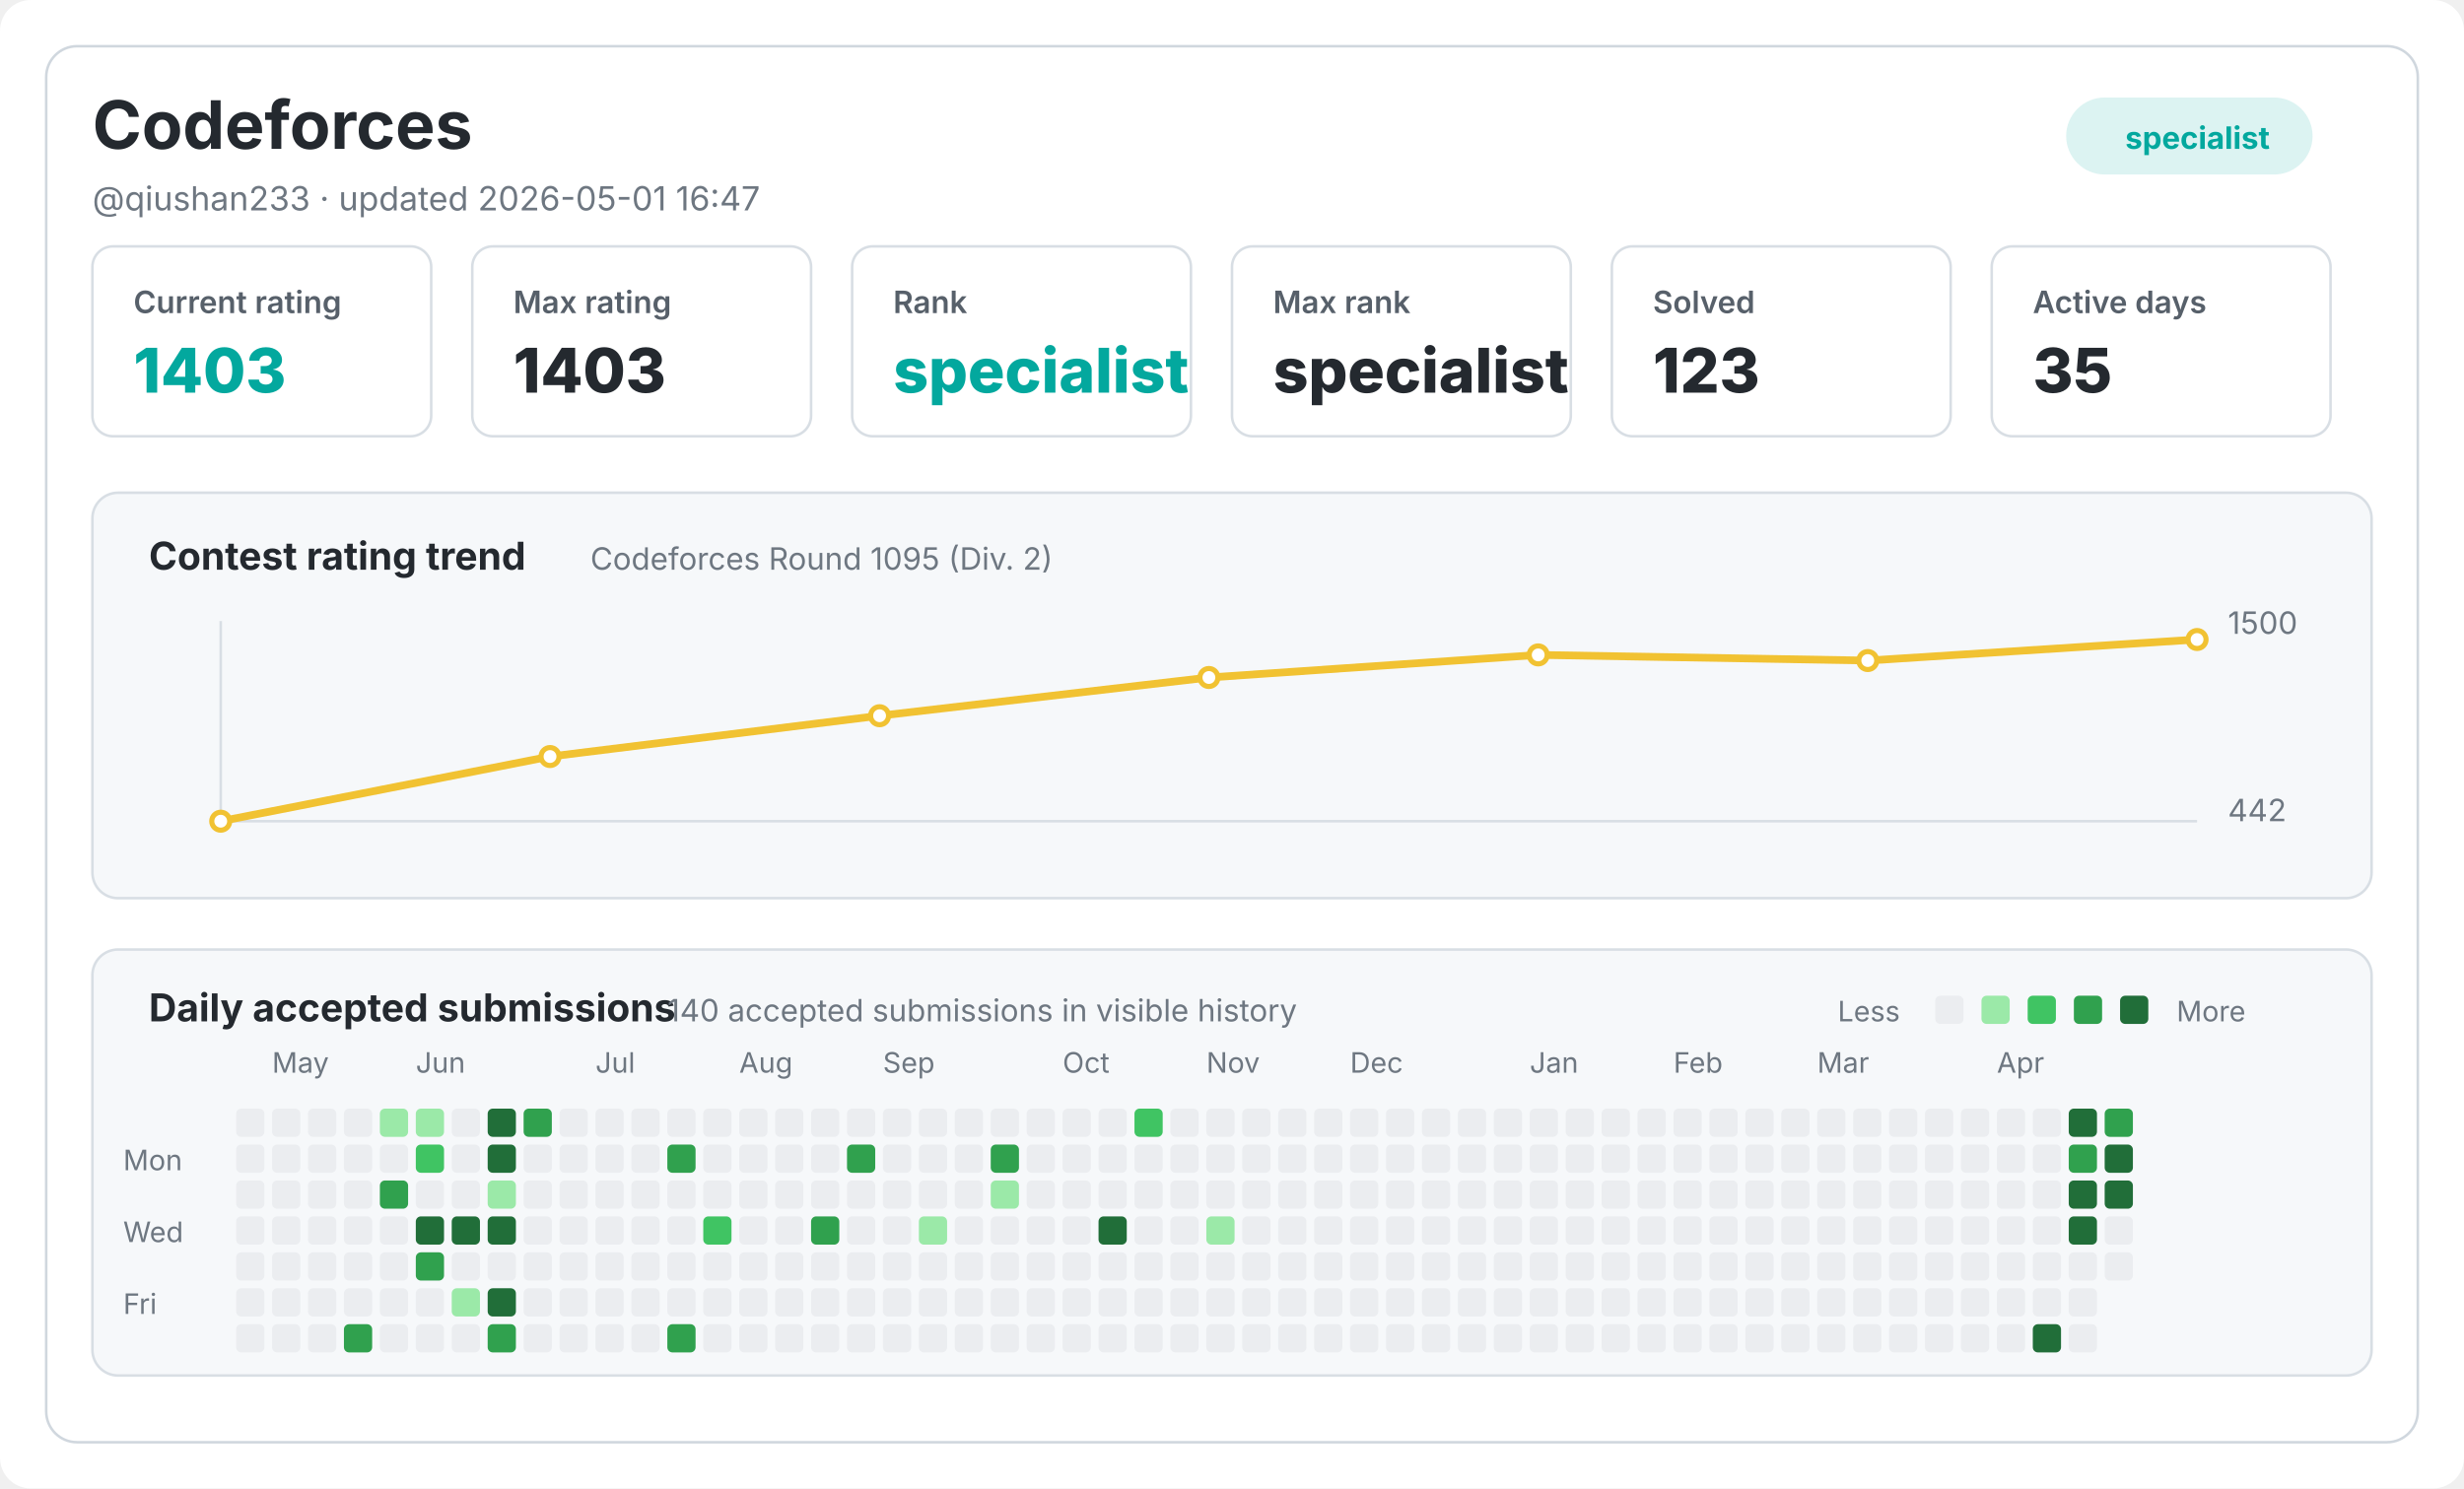
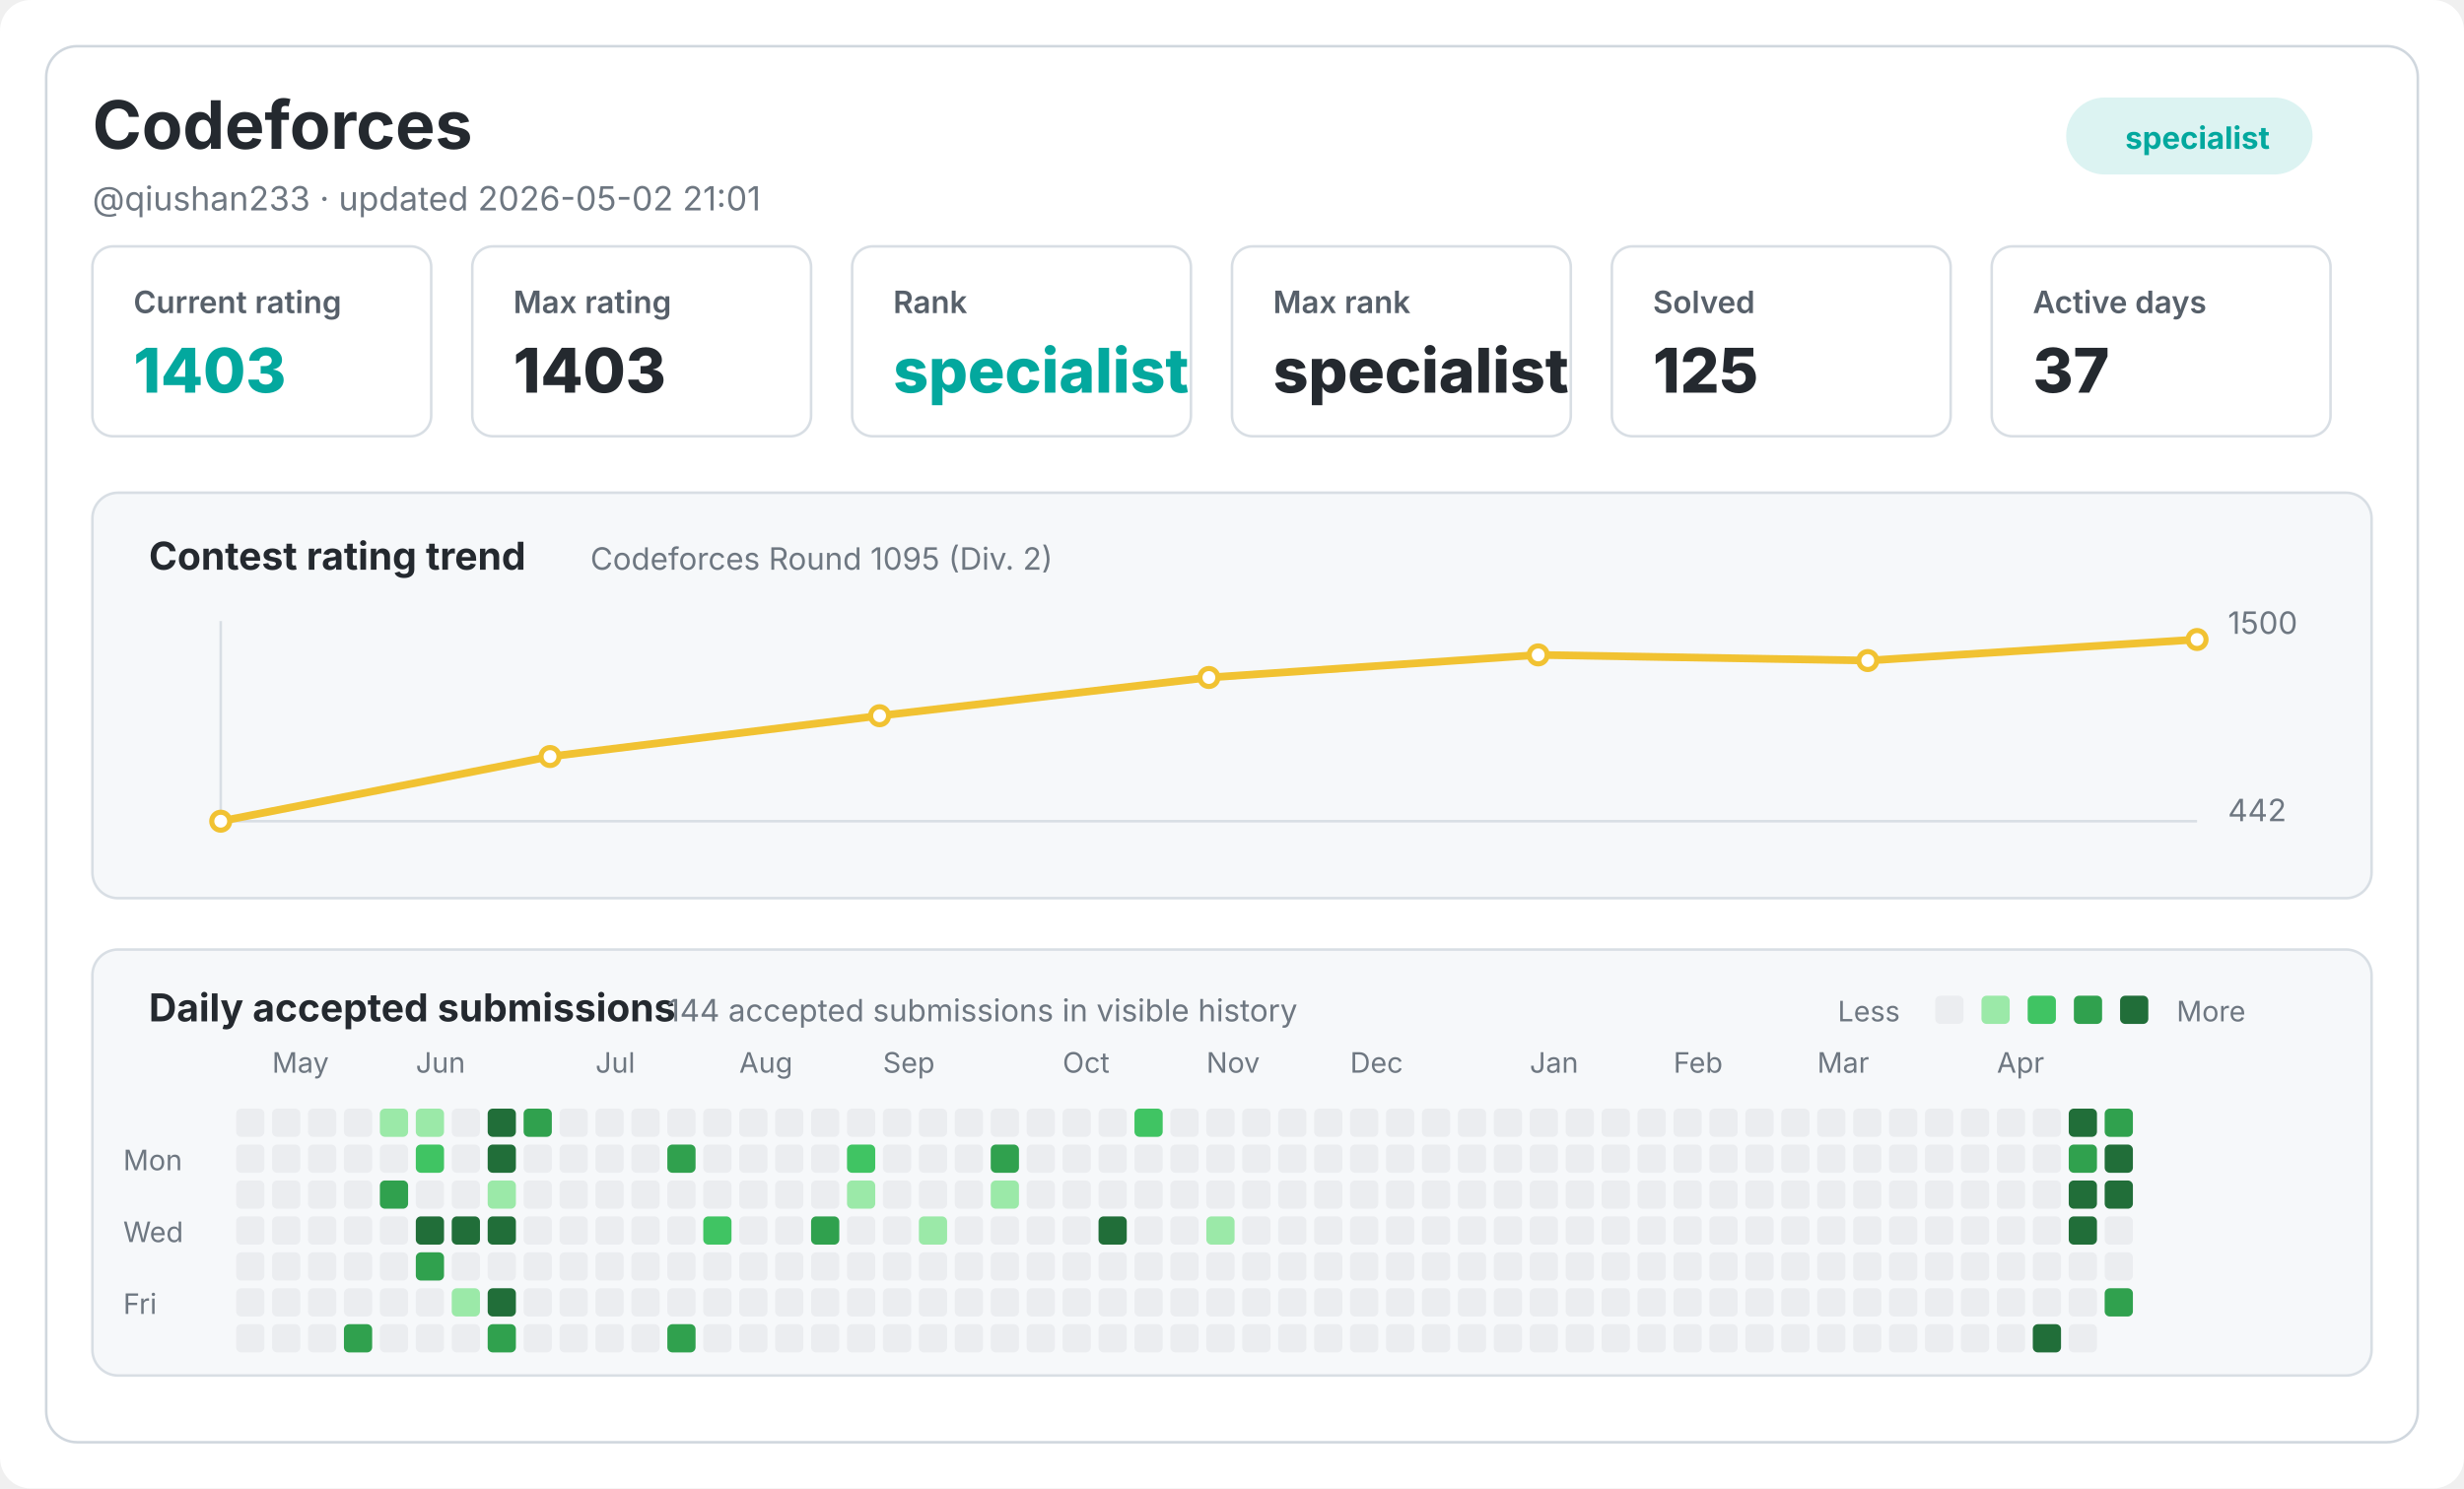
<svg xmlns="http://www.w3.org/2000/svg" width="960" height="580" viewBox="0 0 960 580" role="img" aria-label="Codeforces statistics for qiushan233">
  <style>
  .bg { fill: #ffffff; }
  .shell { fill: #ffffff; stroke: #d0d7de; }
  .soft { fill: #f6f8fa; stroke: #d8dee4; }
  .metric-card { fill: #ffffff; stroke: #d8dee4; }
  .title { font: 700 26px -apple-system,BlinkMacSystemFont,"Segoe UI",sans-serif; fill: #24292f; }
  .subtitle { font: 13px -apple-system,BlinkMacSystemFont,"Segoe UI",sans-serif; fill: #6e7781; }
  .section-title { font: 700 15px -apple-system,BlinkMacSystemFont,"Segoe UI",sans-serif; fill: #24292f; }
  .metric-label { font: 600 12px -apple-system,BlinkMacSystemFont,"Segoe UI",sans-serif; fill: #57606a; }
  .metric-value { font: 800 24px -apple-system,BlinkMacSystemFont,"Segoe UI",sans-serif; fill: #24292f; }
  .muted { font: 12px -apple-system,BlinkMacSystemFont,"Segoe UI",sans-serif; fill: #6e7781; }
  .small { font-size: 11px; }
  .rank { fill: #03a89e; }
  .grid { stroke: #d8dee4; stroke-width: 1; }
  .badge-bg { fill: #03a89e; opacity: 0.14; }
  .badge-text { font: 700 12px -apple-system,BlinkMacSystemFont,"Segoe UI",sans-serif; fill: #03a89e; }
  .heat-cell { cursor: default; transition: stroke 0.12s ease, stroke-width 0.12s ease; }
  .heat-cell:hover { stroke: #0969da; stroke-width: 1.5; }
</style>
  <rect class="bg" width="960" height="580" rx="12" />
  <rect class="shell" x="18" y="18" width="924" height="544" rx="12" />
  <text x="36" y="58" class="title">Codeforces</text>
-   <text x="36" y="82" class="subtitle">@qiushan233 · updated 2026-05-01 16:47</text>
+   <text x="36" y="82" class="subtitle">@qiushan233 · updated 2026-05-02 21:01</text>
  <rect x="805" y="38" width="96" height="30" rx="15" class="badge-bg" />
  <text x="828" y="58" class="badge-text">specialist</text>
  <rect x="36" y="96" width="132" height="74" rx="8" class="metric-card" />
  <text x="52" y="122" class="metric-label">Current rating</text>
  <text x="52" y="153" class="metric-value rank">1403</text>
  <rect x="184" y="96" width="132" height="74" rx="8" class="metric-card" />
  <text x="200" y="122" class="metric-label">Max rating</text>
  <text x="200" y="153" class="metric-value">1403</text>
  <rect x="332" y="96" width="132" height="74" rx="8" class="metric-card" />
  <text x="348" y="122" class="metric-label">Rank</text>
  <text x="348" y="153" class="metric-value rank">specialist</text>
  <rect x="480" y="96" width="132" height="74" rx="8" class="metric-card" />
  <text x="496" y="122" class="metric-label">Max rank</text>
  <text x="496" y="153" class="metric-value">specialist</text>
  <rect x="628" y="96" width="132" height="74" rx="8" class="metric-card" />
  <text x="644" y="122" class="metric-label">Solved</text>
-   <text x="644" y="153" class="metric-value">123</text>
+   <text x="644" y="153" class="metric-value">125</text>
  <rect x="776" y="96" width="132" height="74" rx="8" class="metric-card" />
  <text x="792" y="122" class="metric-label">Active days</text>
-   <text x="792" y="153" class="metric-value">35</text>
+   <text x="792" y="153" class="metric-value">37</text>
  <rect class="soft" x="36" y="192" width="888" height="158" rx="10" />
  <text x="58" y="222" class="section-title">Contest rating trend</text>
  <text x="230" y="222" class="muted">Codeforces Round 1095 (Div. 2)</text>
  <line x1="86" y1="320" x2="856" y2="320" class="grid" />
  <line x1="86" y1="242" x2="86" y2="320" class="grid" />
  <text x="868" y="247" class="muted">1500</text>
  <text x="868" y="320" class="muted">442</text>
  <polyline points="86.0,320.0 214.3,294.8 342.7,278.9 471.0,264.0 599.3,255.2 727.7,257.4 856.0,249.2" fill="none" stroke="#f1c232" stroke-width="3" stroke-linecap="round" stroke-linejoin="round" />
  <circle cx="86.0" cy="320.0" r="3.5" fill="#fff" stroke="#f1c232" stroke-width="2" />
  <circle cx="214.3" cy="294.8" r="3.5" fill="#fff" stroke="#f1c232" stroke-width="2" />
  <circle cx="342.7" cy="278.9" r="3.5" fill="#fff" stroke="#f1c232" stroke-width="2" />
  <circle cx="471.0" cy="264.0" r="3.5" fill="#fff" stroke="#f1c232" stroke-width="2" />
  <circle cx="599.3" cy="255.2" r="3.5" fill="#fff" stroke="#f1c232" stroke-width="2" />
  <circle cx="727.7" cy="257.4" r="3.5" fill="#fff" stroke="#f1c232" stroke-width="2" />
  <circle cx="856.0" cy="249.2" r="3.5" fill="#fff" stroke="#f1c232" stroke-width="2" />
  <rect class="soft" x="36" y="370" width="888" height="166" rx="10" />
  <text x="58" y="398" class="section-title">Daily accepted submissions</text>
-   <text x="260" y="398" class="muted">140 accepted submissions in visible history</text>
+   <text x="260" y="398" class="muted">144 accepted submissions in visible history</text>
  <text x="106" y="418" class="muted small">May</text>
  <text x="162" y="418" class="muted small">Jun</text>
  <text x="232" y="418" class="muted small">Jul</text>
  <text x="288" y="418" class="muted small">Aug</text>
  <text x="344" y="418" class="muted small">Sep</text>
  <text x="414" y="418" class="muted small">Oct</text>
  <text x="470" y="418" class="muted small">Nov</text>
  <text x="526" y="418" class="muted small">Dec</text>
  <text x="596" y="418" class="muted small">Jan</text>
  <text x="652" y="418" class="muted small">Feb</text>
  <text x="708" y="418" class="muted small">Mar</text>
  <text x="778" y="418" class="muted small">Apr</text>
  <text x="48" y="456" class="muted small">Mon</text>
  <text x="48" y="484" class="muted small">Wed</text>
  <text x="48" y="512" class="muted small">Fri</text>
  <rect class="heat-cell" x="92" y="432" width="11" height="11" rx="2" fill="#ebedf0" />
  <rect class="heat-cell" x="92" y="446" width="11" height="11" rx="2" fill="#ebedf0" />
  <rect class="heat-cell" x="92" y="460" width="11" height="11" rx="2" fill="#ebedf0" />
  <rect class="heat-cell" x="92" y="474" width="11" height="11" rx="2" fill="#ebedf0" />
  <rect class="heat-cell" x="92" y="488" width="11" height="11" rx="2" fill="#ebedf0" />
  <rect class="heat-cell" x="92" y="502" width="11" height="11" rx="2" fill="#ebedf0" />
  <rect class="heat-cell" x="92" y="516" width="11" height="11" rx="2" fill="#ebedf0" />
  <rect class="heat-cell" x="106" y="432" width="11" height="11" rx="2" fill="#ebedf0" />
  <rect class="heat-cell" x="106" y="446" width="11" height="11" rx="2" fill="#ebedf0" />
  <rect class="heat-cell" x="106" y="460" width="11" height="11" rx="2" fill="#ebedf0" />
  <rect class="heat-cell" x="106" y="474" width="11" height="11" rx="2" fill="#ebedf0" />
  <rect class="heat-cell" x="106" y="488" width="11" height="11" rx="2" fill="#ebedf0" />
  <rect class="heat-cell" x="106" y="502" width="11" height="11" rx="2" fill="#ebedf0" />
  <rect class="heat-cell" x="106" y="516" width="11" height="11" rx="2" fill="#ebedf0" />
  <rect class="heat-cell" x="120" y="432" width="11" height="11" rx="2" fill="#ebedf0" />
  <rect class="heat-cell" x="120" y="446" width="11" height="11" rx="2" fill="#ebedf0" />
  <rect class="heat-cell" x="120" y="460" width="11" height="11" rx="2" fill="#ebedf0" />
  <rect class="heat-cell" x="120" y="474" width="11" height="11" rx="2" fill="#ebedf0" />
  <rect class="heat-cell" x="120" y="488" width="11" height="11" rx="2" fill="#ebedf0" />
  <rect class="heat-cell" x="120" y="502" width="11" height="11" rx="2" fill="#ebedf0" />
  <rect class="heat-cell" x="120" y="516" width="11" height="11" rx="2" fill="#ebedf0" />
  <rect class="heat-cell" x="134" y="432" width="11" height="11" rx="2" fill="#ebedf0" />
  <rect class="heat-cell" x="134" y="446" width="11" height="11" rx="2" fill="#ebedf0" />
  <rect class="heat-cell" x="134" y="460" width="11" height="11" rx="2" fill="#ebedf0" />
  <rect class="heat-cell" x="134" y="474" width="11" height="11" rx="2" fill="#ebedf0" />
  <rect class="heat-cell" x="134" y="488" width="11" height="11" rx="2" fill="#ebedf0" />
  <rect class="heat-cell" x="134" y="502" width="11" height="11" rx="2" fill="#ebedf0" />
  <rect class="heat-cell" x="134" y="516" width="11" height="11" rx="2" fill="#30a14e" />
  <rect class="heat-cell" x="148" y="432" width="11" height="11" rx="2" fill="#9be9a8" />
  <rect class="heat-cell" x="148" y="446" width="11" height="11" rx="2" fill="#ebedf0" />
  <rect class="heat-cell" x="148" y="460" width="11" height="11" rx="2" fill="#30a14e" />
  <rect class="heat-cell" x="148" y="474" width="11" height="11" rx="2" fill="#ebedf0" />
  <rect class="heat-cell" x="148" y="488" width="11" height="11" rx="2" fill="#ebedf0" />
  <rect class="heat-cell" x="148" y="502" width="11" height="11" rx="2" fill="#ebedf0" />
  <rect class="heat-cell" x="148" y="516" width="11" height="11" rx="2" fill="#ebedf0" />
  <rect class="heat-cell" x="162" y="432" width="11" height="11" rx="2" fill="#9be9a8" />
  <rect class="heat-cell" x="162" y="446" width="11" height="11" rx="2" fill="#40c463" />
  <rect class="heat-cell" x="162" y="460" width="11" height="11" rx="2" fill="#ebedf0" />
  <rect class="heat-cell" x="162" y="474" width="11" height="11" rx="2" fill="#216e39" />
  <rect class="heat-cell" x="162" y="488" width="11" height="11" rx="2" fill="#30a14e" />
  <rect class="heat-cell" x="162" y="502" width="11" height="11" rx="2" fill="#ebedf0" />
  <rect class="heat-cell" x="162" y="516" width="11" height="11" rx="2" fill="#ebedf0" />
  <rect class="heat-cell" x="176" y="432" width="11" height="11" rx="2" fill="#ebedf0" />
  <rect class="heat-cell" x="176" y="446" width="11" height="11" rx="2" fill="#ebedf0" />
  <rect class="heat-cell" x="176" y="460" width="11" height="11" rx="2" fill="#ebedf0" />
  <rect class="heat-cell" x="176" y="474" width="11" height="11" rx="2" fill="#216e39" />
  <rect class="heat-cell" x="176" y="488" width="11" height="11" rx="2" fill="#ebedf0" />
  <rect class="heat-cell" x="176" y="502" width="11" height="11" rx="2" fill="#9be9a8" />
  <rect class="heat-cell" x="176" y="516" width="11" height="11" rx="2" fill="#ebedf0" />
  <rect class="heat-cell" x="190" y="432" width="11" height="11" rx="2" fill="#216e39" />
  <rect class="heat-cell" x="190" y="446" width="11" height="11" rx="2" fill="#216e39" />
  <rect class="heat-cell" x="190" y="460" width="11" height="11" rx="2" fill="#9be9a8" />
  <rect class="heat-cell" x="190" y="474" width="11" height="11" rx="2" fill="#216e39" />
  <rect class="heat-cell" x="190" y="488" width="11" height="11" rx="2" fill="#ebedf0" />
  <rect class="heat-cell" x="190" y="502" width="11" height="11" rx="2" fill="#216e39" />
  <rect class="heat-cell" x="190" y="516" width="11" height="11" rx="2" fill="#30a14e" />
  <rect class="heat-cell" x="204" y="432" width="11" height="11" rx="2" fill="#30a14e" />
  <rect class="heat-cell" x="204" y="446" width="11" height="11" rx="2" fill="#ebedf0" />
  <rect class="heat-cell" x="204" y="460" width="11" height="11" rx="2" fill="#ebedf0" />
  <rect class="heat-cell" x="204" y="474" width="11" height="11" rx="2" fill="#ebedf0" />
  <rect class="heat-cell" x="204" y="488" width="11" height="11" rx="2" fill="#ebedf0" />
  <rect class="heat-cell" x="204" y="502" width="11" height="11" rx="2" fill="#ebedf0" />
  <rect class="heat-cell" x="204" y="516" width="11" height="11" rx="2" fill="#ebedf0" />
  <rect class="heat-cell" x="218" y="432" width="11" height="11" rx="2" fill="#ebedf0" />
  <rect class="heat-cell" x="218" y="446" width="11" height="11" rx="2" fill="#ebedf0" />
  <rect class="heat-cell" x="218" y="460" width="11" height="11" rx="2" fill="#ebedf0" />
  <rect class="heat-cell" x="218" y="474" width="11" height="11" rx="2" fill="#ebedf0" />
  <rect class="heat-cell" x="218" y="488" width="11" height="11" rx="2" fill="#ebedf0" />
  <rect class="heat-cell" x="218" y="502" width="11" height="11" rx="2" fill="#ebedf0" />
  <rect class="heat-cell" x="218" y="516" width="11" height="11" rx="2" fill="#ebedf0" />
  <rect class="heat-cell" x="232" y="432" width="11" height="11" rx="2" fill="#ebedf0" />
  <rect class="heat-cell" x="232" y="446" width="11" height="11" rx="2" fill="#ebedf0" />
  <rect class="heat-cell" x="232" y="460" width="11" height="11" rx="2" fill="#ebedf0" />
  <rect class="heat-cell" x="232" y="474" width="11" height="11" rx="2" fill="#ebedf0" />
  <rect class="heat-cell" x="232" y="488" width="11" height="11" rx="2" fill="#ebedf0" />
  <rect class="heat-cell" x="232" y="502" width="11" height="11" rx="2" fill="#ebedf0" />
  <rect class="heat-cell" x="232" y="516" width="11" height="11" rx="2" fill="#ebedf0" />
  <rect class="heat-cell" x="246" y="432" width="11" height="11" rx="2" fill="#ebedf0" />
  <rect class="heat-cell" x="246" y="446" width="11" height="11" rx="2" fill="#ebedf0" />
  <rect class="heat-cell" x="246" y="460" width="11" height="11" rx="2" fill="#ebedf0" />
  <rect class="heat-cell" x="246" y="474" width="11" height="11" rx="2" fill="#ebedf0" />
  <rect class="heat-cell" x="246" y="488" width="11" height="11" rx="2" fill="#ebedf0" />
  <rect class="heat-cell" x="246" y="502" width="11" height="11" rx="2" fill="#ebedf0" />
  <rect class="heat-cell" x="246" y="516" width="11" height="11" rx="2" fill="#ebedf0" />
  <rect class="heat-cell" x="260" y="432" width="11" height="11" rx="2" fill="#ebedf0" />
  <rect class="heat-cell" x="260" y="446" width="11" height="11" rx="2" fill="#30a14e" />
  <rect class="heat-cell" x="260" y="460" width="11" height="11" rx="2" fill="#ebedf0" />
  <rect class="heat-cell" x="260" y="474" width="11" height="11" rx="2" fill="#ebedf0" />
  <rect class="heat-cell" x="260" y="488" width="11" height="11" rx="2" fill="#ebedf0" />
  <rect class="heat-cell" x="260" y="502" width="11" height="11" rx="2" fill="#ebedf0" />
  <rect class="heat-cell" x="260" y="516" width="11" height="11" rx="2" fill="#30a14e" />
  <rect class="heat-cell" x="274" y="432" width="11" height="11" rx="2" fill="#ebedf0" />
  <rect class="heat-cell" x="274" y="446" width="11" height="11" rx="2" fill="#ebedf0" />
  <rect class="heat-cell" x="274" y="460" width="11" height="11" rx="2" fill="#ebedf0" />
  <rect class="heat-cell" x="274" y="474" width="11" height="11" rx="2" fill="#40c463" />
  <rect class="heat-cell" x="274" y="488" width="11" height="11" rx="2" fill="#ebedf0" />
  <rect class="heat-cell" x="274" y="502" width="11" height="11" rx="2" fill="#ebedf0" />
  <rect class="heat-cell" x="274" y="516" width="11" height="11" rx="2" fill="#ebedf0" />
  <rect class="heat-cell" x="288" y="432" width="11" height="11" rx="2" fill="#ebedf0" />
  <rect class="heat-cell" x="288" y="446" width="11" height="11" rx="2" fill="#ebedf0" />
  <rect class="heat-cell" x="288" y="460" width="11" height="11" rx="2" fill="#ebedf0" />
  <rect class="heat-cell" x="288" y="474" width="11" height="11" rx="2" fill="#ebedf0" />
  <rect class="heat-cell" x="288" y="488" width="11" height="11" rx="2" fill="#ebedf0" />
  <rect class="heat-cell" x="288" y="502" width="11" height="11" rx="2" fill="#ebedf0" />
  <rect class="heat-cell" x="288" y="516" width="11" height="11" rx="2" fill="#ebedf0" />
  <rect class="heat-cell" x="302" y="432" width="11" height="11" rx="2" fill="#ebedf0" />
  <rect class="heat-cell" x="302" y="446" width="11" height="11" rx="2" fill="#ebedf0" />
  <rect class="heat-cell" x="302" y="460" width="11" height="11" rx="2" fill="#ebedf0" />
  <rect class="heat-cell" x="302" y="474" width="11" height="11" rx="2" fill="#ebedf0" />
  <rect class="heat-cell" x="302" y="488" width="11" height="11" rx="2" fill="#ebedf0" />
  <rect class="heat-cell" x="302" y="502" width="11" height="11" rx="2" fill="#ebedf0" />
  <rect class="heat-cell" x="302" y="516" width="11" height="11" rx="2" fill="#ebedf0" />
  <rect class="heat-cell" x="316" y="432" width="11" height="11" rx="2" fill="#ebedf0" />
  <rect class="heat-cell" x="316" y="446" width="11" height="11" rx="2" fill="#ebedf0" />
  <rect class="heat-cell" x="316" y="460" width="11" height="11" rx="2" fill="#ebedf0" />
  <rect class="heat-cell" x="316" y="474" width="11" height="11" rx="2" fill="#30a14e" />
  <rect class="heat-cell" x="316" y="488" width="11" height="11" rx="2" fill="#ebedf0" />
  <rect class="heat-cell" x="316" y="502" width="11" height="11" rx="2" fill="#ebedf0" />
  <rect class="heat-cell" x="316" y="516" width="11" height="11" rx="2" fill="#ebedf0" />
  <rect class="heat-cell" x="330" y="432" width="11" height="11" rx="2" fill="#ebedf0" />
-   <rect class="heat-cell" x="330" y="446" width="11" height="11" rx="2" fill="#30a14e" />
-   <rect class="heat-cell" x="330" y="460" width="11" height="11" rx="2" fill="#ebedf0" />
+   <rect class="heat-cell" x="330" y="446" width="11" height="11" rx="2" fill="#40c463" />
+   <rect class="heat-cell" x="330" y="460" width="11" height="11" rx="2" fill="#9be9a8" />
  <rect class="heat-cell" x="330" y="474" width="11" height="11" rx="2" fill="#ebedf0" />
  <rect class="heat-cell" x="330" y="488" width="11" height="11" rx="2" fill="#ebedf0" />
  <rect class="heat-cell" x="330" y="502" width="11" height="11" rx="2" fill="#ebedf0" />
  <rect class="heat-cell" x="330" y="516" width="11" height="11" rx="2" fill="#ebedf0" />
  <rect class="heat-cell" x="344" y="432" width="11" height="11" rx="2" fill="#ebedf0" />
  <rect class="heat-cell" x="344" y="446" width="11" height="11" rx="2" fill="#ebedf0" />
  <rect class="heat-cell" x="344" y="460" width="11" height="11" rx="2" fill="#ebedf0" />
  <rect class="heat-cell" x="344" y="474" width="11" height="11" rx="2" fill="#ebedf0" />
  <rect class="heat-cell" x="344" y="488" width="11" height="11" rx="2" fill="#ebedf0" />
  <rect class="heat-cell" x="344" y="502" width="11" height="11" rx="2" fill="#ebedf0" />
  <rect class="heat-cell" x="344" y="516" width="11" height="11" rx="2" fill="#ebedf0" />
  <rect class="heat-cell" x="358" y="432" width="11" height="11" rx="2" fill="#ebedf0" />
  <rect class="heat-cell" x="358" y="446" width="11" height="11" rx="2" fill="#ebedf0" />
  <rect class="heat-cell" x="358" y="460" width="11" height="11" rx="2" fill="#ebedf0" />
  <rect class="heat-cell" x="358" y="474" width="11" height="11" rx="2" fill="#9be9a8" />
  <rect class="heat-cell" x="358" y="488" width="11" height="11" rx="2" fill="#ebedf0" />
  <rect class="heat-cell" x="358" y="502" width="11" height="11" rx="2" fill="#ebedf0" />
  <rect class="heat-cell" x="358" y="516" width="11" height="11" rx="2" fill="#ebedf0" />
  <rect class="heat-cell" x="372" y="432" width="11" height="11" rx="2" fill="#ebedf0" />
  <rect class="heat-cell" x="372" y="446" width="11" height="11" rx="2" fill="#ebedf0" />
  <rect class="heat-cell" x="372" y="460" width="11" height="11" rx="2" fill="#ebedf0" />
  <rect class="heat-cell" x="372" y="474" width="11" height="11" rx="2" fill="#ebedf0" />
  <rect class="heat-cell" x="372" y="488" width="11" height="11" rx="2" fill="#ebedf0" />
  <rect class="heat-cell" x="372" y="502" width="11" height="11" rx="2" fill="#ebedf0" />
  <rect class="heat-cell" x="372" y="516" width="11" height="11" rx="2" fill="#ebedf0" />
  <rect class="heat-cell" x="386" y="432" width="11" height="11" rx="2" fill="#ebedf0" />
  <rect class="heat-cell" x="386" y="446" width="11" height="11" rx="2" fill="#30a14e" />
  <rect class="heat-cell" x="386" y="460" width="11" height="11" rx="2" fill="#9be9a8" />
  <rect class="heat-cell" x="386" y="474" width="11" height="11" rx="2" fill="#ebedf0" />
  <rect class="heat-cell" x="386" y="488" width="11" height="11" rx="2" fill="#ebedf0" />
  <rect class="heat-cell" x="386" y="502" width="11" height="11" rx="2" fill="#ebedf0" />
  <rect class="heat-cell" x="386" y="516" width="11" height="11" rx="2" fill="#ebedf0" />
  <rect class="heat-cell" x="400" y="432" width="11" height="11" rx="2" fill="#ebedf0" />
  <rect class="heat-cell" x="400" y="446" width="11" height="11" rx="2" fill="#ebedf0" />
  <rect class="heat-cell" x="400" y="460" width="11" height="11" rx="2" fill="#ebedf0" />
  <rect class="heat-cell" x="400" y="474" width="11" height="11" rx="2" fill="#ebedf0" />
  <rect class="heat-cell" x="400" y="488" width="11" height="11" rx="2" fill="#ebedf0" />
  <rect class="heat-cell" x="400" y="502" width="11" height="11" rx="2" fill="#ebedf0" />
  <rect class="heat-cell" x="400" y="516" width="11" height="11" rx="2" fill="#ebedf0" />
  <rect class="heat-cell" x="414" y="432" width="11" height="11" rx="2" fill="#ebedf0" />
  <rect class="heat-cell" x="414" y="446" width="11" height="11" rx="2" fill="#ebedf0" />
  <rect class="heat-cell" x="414" y="460" width="11" height="11" rx="2" fill="#ebedf0" />
  <rect class="heat-cell" x="414" y="474" width="11" height="11" rx="2" fill="#ebedf0" />
  <rect class="heat-cell" x="414" y="488" width="11" height="11" rx="2" fill="#ebedf0" />
  <rect class="heat-cell" x="414" y="502" width="11" height="11" rx="2" fill="#ebedf0" />
  <rect class="heat-cell" x="414" y="516" width="11" height="11" rx="2" fill="#ebedf0" />
  <rect class="heat-cell" x="428" y="432" width="11" height="11" rx="2" fill="#ebedf0" />
  <rect class="heat-cell" x="428" y="446" width="11" height="11" rx="2" fill="#ebedf0" />
  <rect class="heat-cell" x="428" y="460" width="11" height="11" rx="2" fill="#ebedf0" />
  <rect class="heat-cell" x="428" y="474" width="11" height="11" rx="2" fill="#216e39" />
  <rect class="heat-cell" x="428" y="488" width="11" height="11" rx="2" fill="#ebedf0" />
  <rect class="heat-cell" x="428" y="502" width="11" height="11" rx="2" fill="#ebedf0" />
  <rect class="heat-cell" x="428" y="516" width="11" height="11" rx="2" fill="#ebedf0" />
  <rect class="heat-cell" x="442" y="432" width="11" height="11" rx="2" fill="#40c463" />
  <rect class="heat-cell" x="442" y="446" width="11" height="11" rx="2" fill="#ebedf0" />
  <rect class="heat-cell" x="442" y="460" width="11" height="11" rx="2" fill="#ebedf0" />
  <rect class="heat-cell" x="442" y="474" width="11" height="11" rx="2" fill="#ebedf0" />
  <rect class="heat-cell" x="442" y="488" width="11" height="11" rx="2" fill="#ebedf0" />
  <rect class="heat-cell" x="442" y="502" width="11" height="11" rx="2" fill="#ebedf0" />
  <rect class="heat-cell" x="442" y="516" width="11" height="11" rx="2" fill="#ebedf0" />
  <rect class="heat-cell" x="456" y="432" width="11" height="11" rx="2" fill="#ebedf0" />
  <rect class="heat-cell" x="456" y="446" width="11" height="11" rx="2" fill="#ebedf0" />
  <rect class="heat-cell" x="456" y="460" width="11" height="11" rx="2" fill="#ebedf0" />
  <rect class="heat-cell" x="456" y="474" width="11" height="11" rx="2" fill="#ebedf0" />
  <rect class="heat-cell" x="456" y="488" width="11" height="11" rx="2" fill="#ebedf0" />
  <rect class="heat-cell" x="456" y="502" width="11" height="11" rx="2" fill="#ebedf0" />
  <rect class="heat-cell" x="456" y="516" width="11" height="11" rx="2" fill="#ebedf0" />
  <rect class="heat-cell" x="470" y="432" width="11" height="11" rx="2" fill="#ebedf0" />
  <rect class="heat-cell" x="470" y="446" width="11" height="11" rx="2" fill="#ebedf0" />
  <rect class="heat-cell" x="470" y="460" width="11" height="11" rx="2" fill="#ebedf0" />
  <rect class="heat-cell" x="470" y="474" width="11" height="11" rx="2" fill="#9be9a8" />
  <rect class="heat-cell" x="470" y="488" width="11" height="11" rx="2" fill="#ebedf0" />
  <rect class="heat-cell" x="470" y="502" width="11" height="11" rx="2" fill="#ebedf0" />
  <rect class="heat-cell" x="470" y="516" width="11" height="11" rx="2" fill="#ebedf0" />
  <rect class="heat-cell" x="484" y="432" width="11" height="11" rx="2" fill="#ebedf0" />
  <rect class="heat-cell" x="484" y="446" width="11" height="11" rx="2" fill="#ebedf0" />
  <rect class="heat-cell" x="484" y="460" width="11" height="11" rx="2" fill="#ebedf0" />
  <rect class="heat-cell" x="484" y="474" width="11" height="11" rx="2" fill="#ebedf0" />
  <rect class="heat-cell" x="484" y="488" width="11" height="11" rx="2" fill="#ebedf0" />
  <rect class="heat-cell" x="484" y="502" width="11" height="11" rx="2" fill="#ebedf0" />
  <rect class="heat-cell" x="484" y="516" width="11" height="11" rx="2" fill="#ebedf0" />
  <rect class="heat-cell" x="498" y="432" width="11" height="11" rx="2" fill="#ebedf0" />
  <rect class="heat-cell" x="498" y="446" width="11" height="11" rx="2" fill="#ebedf0" />
  <rect class="heat-cell" x="498" y="460" width="11" height="11" rx="2" fill="#ebedf0" />
  <rect class="heat-cell" x="498" y="474" width="11" height="11" rx="2" fill="#ebedf0" />
  <rect class="heat-cell" x="498" y="488" width="11" height="11" rx="2" fill="#ebedf0" />
  <rect class="heat-cell" x="498" y="502" width="11" height="11" rx="2" fill="#ebedf0" />
  <rect class="heat-cell" x="498" y="516" width="11" height="11" rx="2" fill="#ebedf0" />
  <rect class="heat-cell" x="512" y="432" width="11" height="11" rx="2" fill="#ebedf0" />
  <rect class="heat-cell" x="512" y="446" width="11" height="11" rx="2" fill="#ebedf0" />
  <rect class="heat-cell" x="512" y="460" width="11" height="11" rx="2" fill="#ebedf0" />
  <rect class="heat-cell" x="512" y="474" width="11" height="11" rx="2" fill="#ebedf0" />
  <rect class="heat-cell" x="512" y="488" width="11" height="11" rx="2" fill="#ebedf0" />
  <rect class="heat-cell" x="512" y="502" width="11" height="11" rx="2" fill="#ebedf0" />
  <rect class="heat-cell" x="512" y="516" width="11" height="11" rx="2" fill="#ebedf0" />
  <rect class="heat-cell" x="526" y="432" width="11" height="11" rx="2" fill="#ebedf0" />
  <rect class="heat-cell" x="526" y="446" width="11" height="11" rx="2" fill="#ebedf0" />
  <rect class="heat-cell" x="526" y="460" width="11" height="11" rx="2" fill="#ebedf0" />
  <rect class="heat-cell" x="526" y="474" width="11" height="11" rx="2" fill="#ebedf0" />
  <rect class="heat-cell" x="526" y="488" width="11" height="11" rx="2" fill="#ebedf0" />
  <rect class="heat-cell" x="526" y="502" width="11" height="11" rx="2" fill="#ebedf0" />
  <rect class="heat-cell" x="526" y="516" width="11" height="11" rx="2" fill="#ebedf0" />
  <rect class="heat-cell" x="540" y="432" width="11" height="11" rx="2" fill="#ebedf0" />
  <rect class="heat-cell" x="540" y="446" width="11" height="11" rx="2" fill="#ebedf0" />
  <rect class="heat-cell" x="540" y="460" width="11" height="11" rx="2" fill="#ebedf0" />
  <rect class="heat-cell" x="540" y="474" width="11" height="11" rx="2" fill="#ebedf0" />
  <rect class="heat-cell" x="540" y="488" width="11" height="11" rx="2" fill="#ebedf0" />
  <rect class="heat-cell" x="540" y="502" width="11" height="11" rx="2" fill="#ebedf0" />
  <rect class="heat-cell" x="540" y="516" width="11" height="11" rx="2" fill="#ebedf0" />
  <rect class="heat-cell" x="554" y="432" width="11" height="11" rx="2" fill="#ebedf0" />
  <rect class="heat-cell" x="554" y="446" width="11" height="11" rx="2" fill="#ebedf0" />
  <rect class="heat-cell" x="554" y="460" width="11" height="11" rx="2" fill="#ebedf0" />
  <rect class="heat-cell" x="554" y="474" width="11" height="11" rx="2" fill="#ebedf0" />
  <rect class="heat-cell" x="554" y="488" width="11" height="11" rx="2" fill="#ebedf0" />
  <rect class="heat-cell" x="554" y="502" width="11" height="11" rx="2" fill="#ebedf0" />
  <rect class="heat-cell" x="554" y="516" width="11" height="11" rx="2" fill="#ebedf0" />
  <rect class="heat-cell" x="568" y="432" width="11" height="11" rx="2" fill="#ebedf0" />
  <rect class="heat-cell" x="568" y="446" width="11" height="11" rx="2" fill="#ebedf0" />
  <rect class="heat-cell" x="568" y="460" width="11" height="11" rx="2" fill="#ebedf0" />
  <rect class="heat-cell" x="568" y="474" width="11" height="11" rx="2" fill="#ebedf0" />
  <rect class="heat-cell" x="568" y="488" width="11" height="11" rx="2" fill="#ebedf0" />
  <rect class="heat-cell" x="568" y="502" width="11" height="11" rx="2" fill="#ebedf0" />
  <rect class="heat-cell" x="568" y="516" width="11" height="11" rx="2" fill="#ebedf0" />
  <rect class="heat-cell" x="582" y="432" width="11" height="11" rx="2" fill="#ebedf0" />
  <rect class="heat-cell" x="582" y="446" width="11" height="11" rx="2" fill="#ebedf0" />
  <rect class="heat-cell" x="582" y="460" width="11" height="11" rx="2" fill="#ebedf0" />
  <rect class="heat-cell" x="582" y="474" width="11" height="11" rx="2" fill="#ebedf0" />
  <rect class="heat-cell" x="582" y="488" width="11" height="11" rx="2" fill="#ebedf0" />
  <rect class="heat-cell" x="582" y="502" width="11" height="11" rx="2" fill="#ebedf0" />
  <rect class="heat-cell" x="582" y="516" width="11" height="11" rx="2" fill="#ebedf0" />
  <rect class="heat-cell" x="596" y="432" width="11" height="11" rx="2" fill="#ebedf0" />
  <rect class="heat-cell" x="596" y="446" width="11" height="11" rx="2" fill="#ebedf0" />
  <rect class="heat-cell" x="596" y="460" width="11" height="11" rx="2" fill="#ebedf0" />
  <rect class="heat-cell" x="596" y="474" width="11" height="11" rx="2" fill="#ebedf0" />
  <rect class="heat-cell" x="596" y="488" width="11" height="11" rx="2" fill="#ebedf0" />
  <rect class="heat-cell" x="596" y="502" width="11" height="11" rx="2" fill="#ebedf0" />
  <rect class="heat-cell" x="596" y="516" width="11" height="11" rx="2" fill="#ebedf0" />
  <rect class="heat-cell" x="610" y="432" width="11" height="11" rx="2" fill="#ebedf0" />
  <rect class="heat-cell" x="610" y="446" width="11" height="11" rx="2" fill="#ebedf0" />
  <rect class="heat-cell" x="610" y="460" width="11" height="11" rx="2" fill="#ebedf0" />
  <rect class="heat-cell" x="610" y="474" width="11" height="11" rx="2" fill="#ebedf0" />
  <rect class="heat-cell" x="610" y="488" width="11" height="11" rx="2" fill="#ebedf0" />
  <rect class="heat-cell" x="610" y="502" width="11" height="11" rx="2" fill="#ebedf0" />
  <rect class="heat-cell" x="610" y="516" width="11" height="11" rx="2" fill="#ebedf0" />
  <rect class="heat-cell" x="624" y="432" width="11" height="11" rx="2" fill="#ebedf0" />
  <rect class="heat-cell" x="624" y="446" width="11" height="11" rx="2" fill="#ebedf0" />
  <rect class="heat-cell" x="624" y="460" width="11" height="11" rx="2" fill="#ebedf0" />
  <rect class="heat-cell" x="624" y="474" width="11" height="11" rx="2" fill="#ebedf0" />
  <rect class="heat-cell" x="624" y="488" width="11" height="11" rx="2" fill="#ebedf0" />
  <rect class="heat-cell" x="624" y="502" width="11" height="11" rx="2" fill="#ebedf0" />
  <rect class="heat-cell" x="624" y="516" width="11" height="11" rx="2" fill="#ebedf0" />
  <rect class="heat-cell" x="638" y="432" width="11" height="11" rx="2" fill="#ebedf0" />
  <rect class="heat-cell" x="638" y="446" width="11" height="11" rx="2" fill="#ebedf0" />
  <rect class="heat-cell" x="638" y="460" width="11" height="11" rx="2" fill="#ebedf0" />
  <rect class="heat-cell" x="638" y="474" width="11" height="11" rx="2" fill="#ebedf0" />
  <rect class="heat-cell" x="638" y="488" width="11" height="11" rx="2" fill="#ebedf0" />
  <rect class="heat-cell" x="638" y="502" width="11" height="11" rx="2" fill="#ebedf0" />
  <rect class="heat-cell" x="638" y="516" width="11" height="11" rx="2" fill="#ebedf0" />
  <rect class="heat-cell" x="652" y="432" width="11" height="11" rx="2" fill="#ebedf0" />
  <rect class="heat-cell" x="652" y="446" width="11" height="11" rx="2" fill="#ebedf0" />
  <rect class="heat-cell" x="652" y="460" width="11" height="11" rx="2" fill="#ebedf0" />
  <rect class="heat-cell" x="652" y="474" width="11" height="11" rx="2" fill="#ebedf0" />
  <rect class="heat-cell" x="652" y="488" width="11" height="11" rx="2" fill="#ebedf0" />
  <rect class="heat-cell" x="652" y="502" width="11" height="11" rx="2" fill="#ebedf0" />
  <rect class="heat-cell" x="652" y="516" width="11" height="11" rx="2" fill="#ebedf0" />
  <rect class="heat-cell" x="666" y="432" width="11" height="11" rx="2" fill="#ebedf0" />
  <rect class="heat-cell" x="666" y="446" width="11" height="11" rx="2" fill="#ebedf0" />
  <rect class="heat-cell" x="666" y="460" width="11" height="11" rx="2" fill="#ebedf0" />
  <rect class="heat-cell" x="666" y="474" width="11" height="11" rx="2" fill="#ebedf0" />
  <rect class="heat-cell" x="666" y="488" width="11" height="11" rx="2" fill="#ebedf0" />
  <rect class="heat-cell" x="666" y="502" width="11" height="11" rx="2" fill="#ebedf0" />
  <rect class="heat-cell" x="666" y="516" width="11" height="11" rx="2" fill="#ebedf0" />
  <rect class="heat-cell" x="680" y="432" width="11" height="11" rx="2" fill="#ebedf0" />
  <rect class="heat-cell" x="680" y="446" width="11" height="11" rx="2" fill="#ebedf0" />
  <rect class="heat-cell" x="680" y="460" width="11" height="11" rx="2" fill="#ebedf0" />
  <rect class="heat-cell" x="680" y="474" width="11" height="11" rx="2" fill="#ebedf0" />
  <rect class="heat-cell" x="680" y="488" width="11" height="11" rx="2" fill="#ebedf0" />
  <rect class="heat-cell" x="680" y="502" width="11" height="11" rx="2" fill="#ebedf0" />
  <rect class="heat-cell" x="680" y="516" width="11" height="11" rx="2" fill="#ebedf0" />
  <rect class="heat-cell" x="694" y="432" width="11" height="11" rx="2" fill="#ebedf0" />
  <rect class="heat-cell" x="694" y="446" width="11" height="11" rx="2" fill="#ebedf0" />
  <rect class="heat-cell" x="694" y="460" width="11" height="11" rx="2" fill="#ebedf0" />
  <rect class="heat-cell" x="694" y="474" width="11" height="11" rx="2" fill="#ebedf0" />
  <rect class="heat-cell" x="694" y="488" width="11" height="11" rx="2" fill="#ebedf0" />
  <rect class="heat-cell" x="694" y="502" width="11" height="11" rx="2" fill="#ebedf0" />
  <rect class="heat-cell" x="694" y="516" width="11" height="11" rx="2" fill="#ebedf0" />
  <rect class="heat-cell" x="708" y="432" width="11" height="11" rx="2" fill="#ebedf0" />
  <rect class="heat-cell" x="708" y="446" width="11" height="11" rx="2" fill="#ebedf0" />
  <rect class="heat-cell" x="708" y="460" width="11" height="11" rx="2" fill="#ebedf0" />
  <rect class="heat-cell" x="708" y="474" width="11" height="11" rx="2" fill="#ebedf0" />
  <rect class="heat-cell" x="708" y="488" width="11" height="11" rx="2" fill="#ebedf0" />
  <rect class="heat-cell" x="708" y="502" width="11" height="11" rx="2" fill="#ebedf0" />
  <rect class="heat-cell" x="708" y="516" width="11" height="11" rx="2" fill="#ebedf0" />
  <rect class="heat-cell" x="722" y="432" width="11" height="11" rx="2" fill="#ebedf0" />
  <rect class="heat-cell" x="722" y="446" width="11" height="11" rx="2" fill="#ebedf0" />
  <rect class="heat-cell" x="722" y="460" width="11" height="11" rx="2" fill="#ebedf0" />
  <rect class="heat-cell" x="722" y="474" width="11" height="11" rx="2" fill="#ebedf0" />
  <rect class="heat-cell" x="722" y="488" width="11" height="11" rx="2" fill="#ebedf0" />
  <rect class="heat-cell" x="722" y="502" width="11" height="11" rx="2" fill="#ebedf0" />
  <rect class="heat-cell" x="722" y="516" width="11" height="11" rx="2" fill="#ebedf0" />
  <rect class="heat-cell" x="736" y="432" width="11" height="11" rx="2" fill="#ebedf0" />
  <rect class="heat-cell" x="736" y="446" width="11" height="11" rx="2" fill="#ebedf0" />
  <rect class="heat-cell" x="736" y="460" width="11" height="11" rx="2" fill="#ebedf0" />
  <rect class="heat-cell" x="736" y="474" width="11" height="11" rx="2" fill="#ebedf0" />
  <rect class="heat-cell" x="736" y="488" width="11" height="11" rx="2" fill="#ebedf0" />
  <rect class="heat-cell" x="736" y="502" width="11" height="11" rx="2" fill="#ebedf0" />
  <rect class="heat-cell" x="736" y="516" width="11" height="11" rx="2" fill="#ebedf0" />
  <rect class="heat-cell" x="750" y="432" width="11" height="11" rx="2" fill="#ebedf0" />
  <rect class="heat-cell" x="750" y="446" width="11" height="11" rx="2" fill="#ebedf0" />
  <rect class="heat-cell" x="750" y="460" width="11" height="11" rx="2" fill="#ebedf0" />
  <rect class="heat-cell" x="750" y="474" width="11" height="11" rx="2" fill="#ebedf0" />
  <rect class="heat-cell" x="750" y="488" width="11" height="11" rx="2" fill="#ebedf0" />
  <rect class="heat-cell" x="750" y="502" width="11" height="11" rx="2" fill="#ebedf0" />
  <rect class="heat-cell" x="750" y="516" width="11" height="11" rx="2" fill="#ebedf0" />
  <rect class="heat-cell" x="764" y="432" width="11" height="11" rx="2" fill="#ebedf0" />
  <rect class="heat-cell" x="764" y="446" width="11" height="11" rx="2" fill="#ebedf0" />
  <rect class="heat-cell" x="764" y="460" width="11" height="11" rx="2" fill="#ebedf0" />
  <rect class="heat-cell" x="764" y="474" width="11" height="11" rx="2" fill="#ebedf0" />
  <rect class="heat-cell" x="764" y="488" width="11" height="11" rx="2" fill="#ebedf0" />
  <rect class="heat-cell" x="764" y="502" width="11" height="11" rx="2" fill="#ebedf0" />
  <rect class="heat-cell" x="764" y="516" width="11" height="11" rx="2" fill="#ebedf0" />
  <rect class="heat-cell" x="778" y="432" width="11" height="11" rx="2" fill="#ebedf0" />
  <rect class="heat-cell" x="778" y="446" width="11" height="11" rx="2" fill="#ebedf0" />
  <rect class="heat-cell" x="778" y="460" width="11" height="11" rx="2" fill="#ebedf0" />
  <rect class="heat-cell" x="778" y="474" width="11" height="11" rx="2" fill="#ebedf0" />
  <rect class="heat-cell" x="778" y="488" width="11" height="11" rx="2" fill="#ebedf0" />
  <rect class="heat-cell" x="778" y="502" width="11" height="11" rx="2" fill="#ebedf0" />
  <rect class="heat-cell" x="778" y="516" width="11" height="11" rx="2" fill="#ebedf0" />
  <rect class="heat-cell" x="792" y="432" width="11" height="11" rx="2" fill="#ebedf0" />
  <rect class="heat-cell" x="792" y="446" width="11" height="11" rx="2" fill="#ebedf0" />
  <rect class="heat-cell" x="792" y="460" width="11" height="11" rx="2" fill="#ebedf0" />
  <rect class="heat-cell" x="792" y="474" width="11" height="11" rx="2" fill="#ebedf0" />
  <rect class="heat-cell" x="792" y="488" width="11" height="11" rx="2" fill="#ebedf0" />
  <rect class="heat-cell" x="792" y="502" width="11" height="11" rx="2" fill="#ebedf0" />
  <rect class="heat-cell" x="792" y="516" width="11" height="11" rx="2" fill="#216e39" />
  <rect class="heat-cell" x="806" y="432" width="11" height="11" rx="2" fill="#216e39" />
  <rect class="heat-cell" x="806" y="446" width="11" height="11" rx="2" fill="#30a14e" />
  <rect class="heat-cell" x="806" y="460" width="11" height="11" rx="2" fill="#216e39" />
  <rect class="heat-cell" x="806" y="474" width="11" height="11" rx="2" fill="#216e39" />
  <rect class="heat-cell" x="806" y="488" width="11" height="11" rx="2" fill="#ebedf0" />
  <rect class="heat-cell" x="806" y="502" width="11" height="11" rx="2" fill="#ebedf0" />
  <rect class="heat-cell" x="806" y="516" width="11" height="11" rx="2" fill="#ebedf0" />
  <rect class="heat-cell" x="820" y="432" width="11" height="11" rx="2" fill="#30a14e" />
  <rect class="heat-cell" x="820" y="446" width="11" height="11" rx="2" fill="#216e39" />
  <rect class="heat-cell" x="820" y="460" width="11" height="11" rx="2" fill="#216e39" />
  <rect class="heat-cell" x="820" y="474" width="11" height="11" rx="2" fill="#ebedf0" />
  <rect class="heat-cell" x="820" y="488" width="11" height="11" rx="2" fill="#ebedf0" />
+   <rect class="heat-cell" x="820" y="502" width="11" height="11" rx="2" fill="#30a14e" />
  <text x="716" y="398" class="muted small">Less</text>
  <rect x="754" y="388" width="11" height="11" rx="2" fill="#ebedf0" />
  <rect x="772" y="388" width="11" height="11" rx="2" fill="#9be9a8" />
  <rect x="790" y="388" width="11" height="11" rx="2" fill="#40c463" />
  <rect x="808" y="388" width="11" height="11" rx="2" fill="#30a14e" />
  <rect x="826" y="388" width="11" height="11" rx="2" fill="#216e39" />
  <text x="848" y="398" class="muted small">More</text>
</svg>
